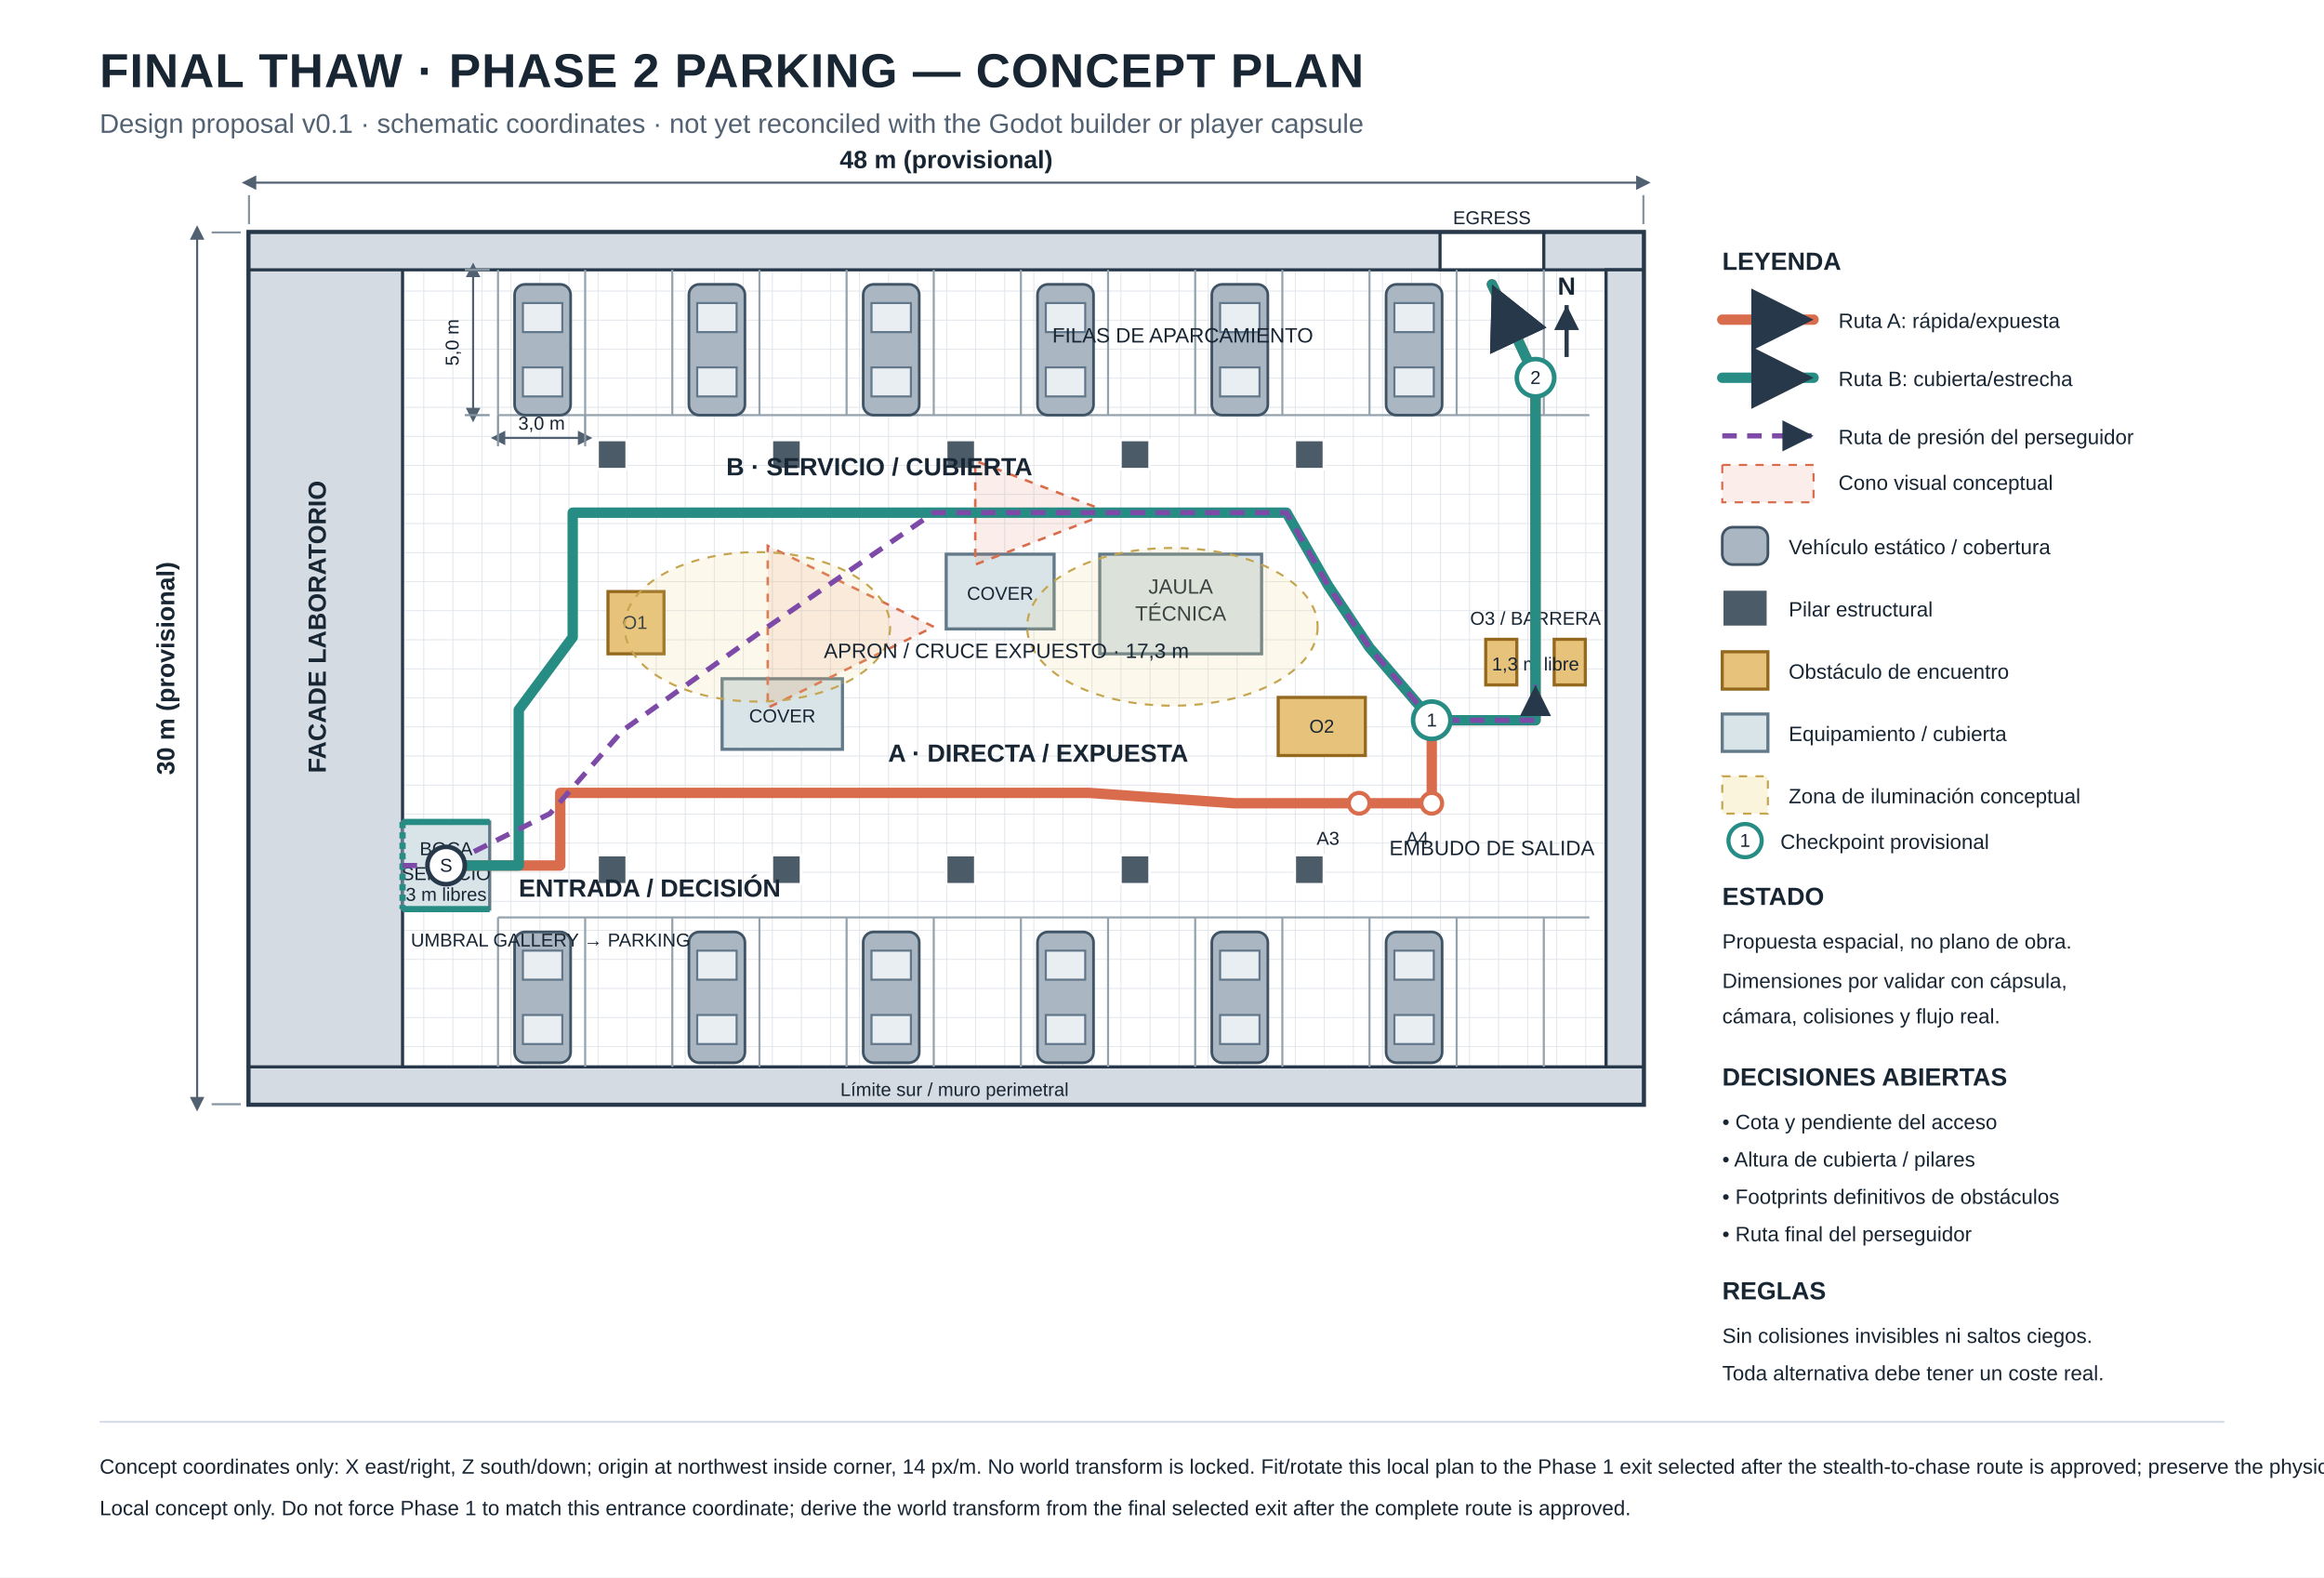
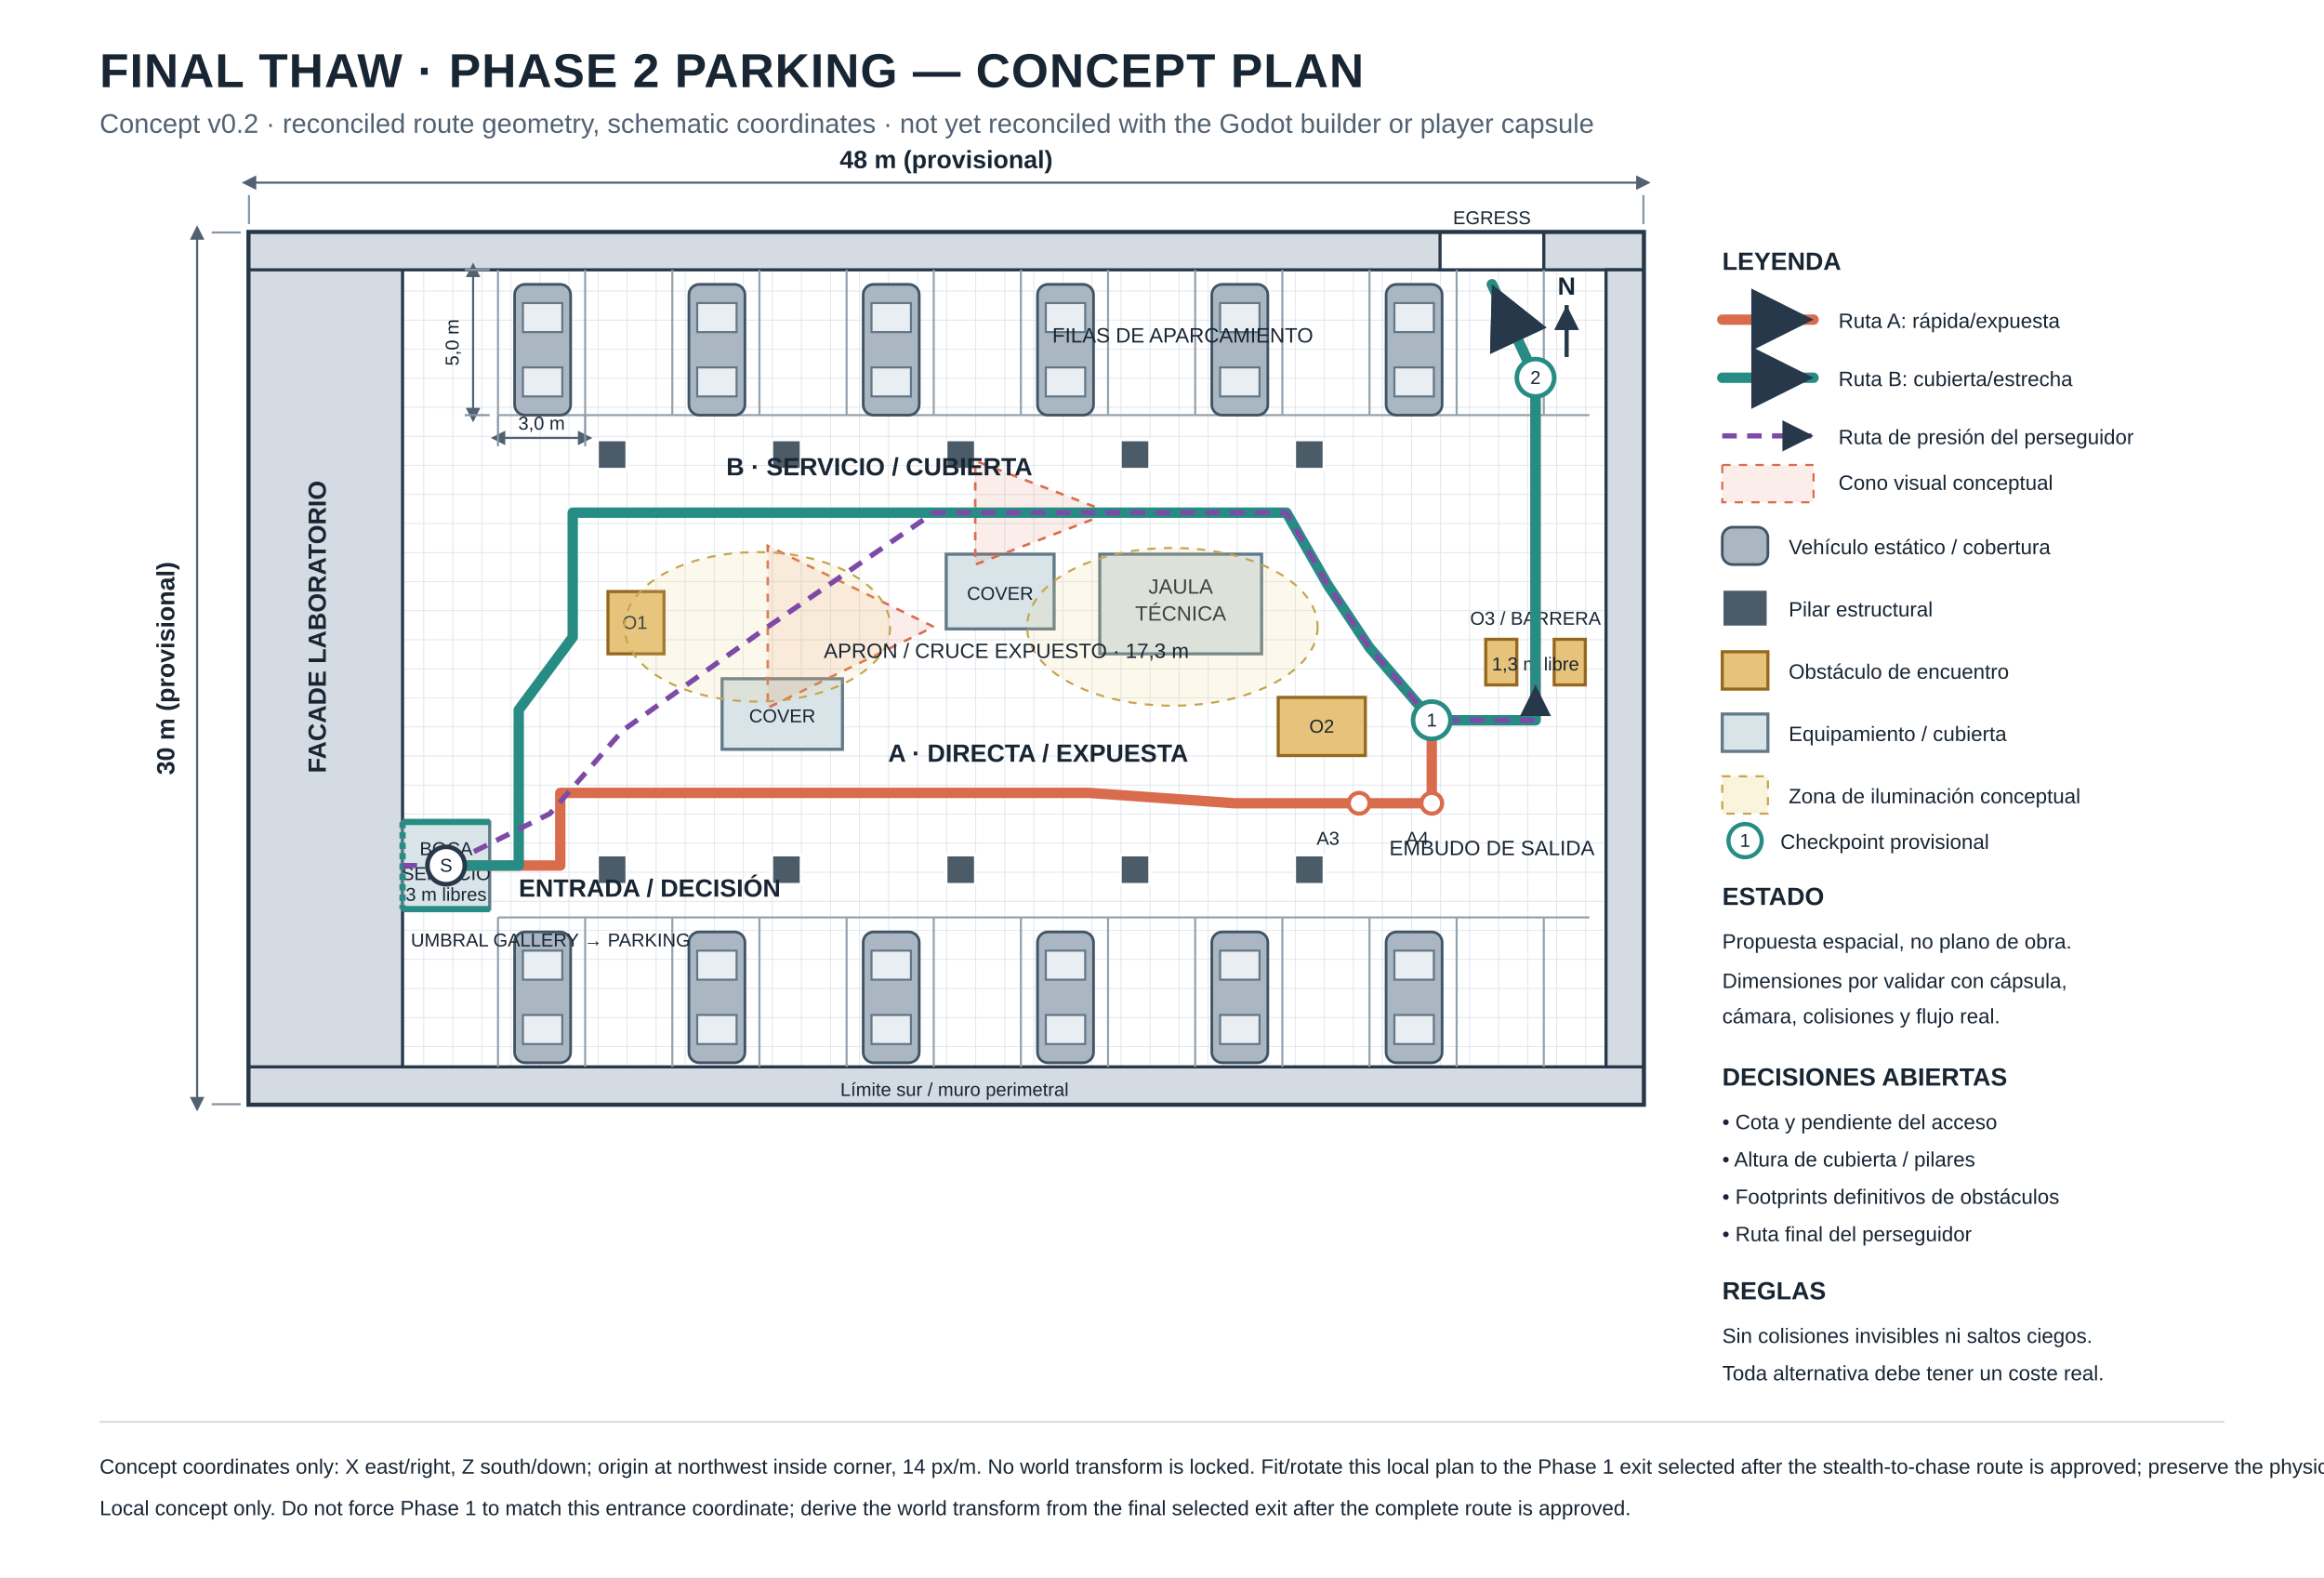
<svg xmlns="http://www.w3.org/2000/svg" width="1120" height="760" viewBox="0 0 1120 760">
  <defs>
    <pattern id="grid" width="14" height="14" patternUnits="userSpaceOnUse">
      <path d="M14 0H0V14" fill="none" stroke="#dce2e8" stroke-width="0.7" />
    </pattern>
    <marker id="arrow" markerWidth="8" markerHeight="8" refX="6" refY="3" orient="auto">
      <path d="M0,0 L6,3 L0,6 Z" fill="#263849" />
    </marker>
    <marker id="dim" markerWidth="7" markerHeight="7" refX="3.5" refY="3.5" orient="auto-start-reverse">
      <path d="M0,0 L7,3.5 L0,7 Z" fill="#526171" />
    </marker>
    <style>
      text{font-family:Arial,Helvetica,sans-serif;fill:#182533}
      .title{font-size:23px;font-weight:700;letter-spacing:.5px}
      .subtitle{font-size:13px;fill:#536273}
      .label{font-size:12px;font-weight:600}
      .small{font-size:10px}
      .tiny{font-size:9px}
      .boundary{fill:#f5f6f7;stroke:#263849;stroke-width:3}
      .wall{fill:#d4dbe2;stroke:#263849;stroke-width:1.5}
      .service{fill:#d9e4e9;stroke:#617988;stroke-width:1.5}
      .car{fill:#aab7c2;stroke:#405465;stroke-width:1.3;rx:5}
      .carGlass{fill:#e8eef2;stroke:#627789;stroke-width:1}
      .column{fill:#4b5b68;stroke:#fff;stroke-width:1.2}
      .obstacle{fill:#e7c27a;stroke:#94691e;stroke-width:1.5}
      .routeA{fill:none;stroke:#d96c4c;stroke-width:5;stroke-linecap:round;stroke-linejoin:round;marker-end:url(#arrow)}
      .routeB{fill:none;stroke:#278c83;stroke-width:5;stroke-linecap:round;stroke-linejoin:round;marker-end:url(#arrow)}
      .threat{fill:none;stroke:#7d4aa8;stroke-width:2.5;stroke-dasharray:7 5;marker-end:url(#arrow)}
      .dimline{stroke:#526171;stroke-width:1;marker-start:url(#dim);marker-end:url(#dim)}
      .thin{stroke:#8795a3;stroke-width:1;fill:none}
    </style>
  </defs>
  <rect width="1120" height="760" fill="#ffffff" />
  <text x="48" y="42" class="title">FINAL THAW · PHASE 2 PARKING — CONCEPT PLAN</text>
-   <text x="48" y="64" class="subtitle">Design proposal v0.1 · schematic coordinates · not yet reconciled with the Godot builder or player capsule</text>
+   <text x="48" y="64" class="subtitle">Concept v0.2 · reconciled route geometry, schematic coordinates · not yet reconciled with the Godot builder or player capsule</text>
  <g transform="translate(120 112)">
    <rect x="0" y="0" width="672" height="420" fill="url(#grid)" stroke="#263849" stroke-width="2.5" />
    <line x1="0" y1="-24" x2="672" y2="-24" class="dimline" />
    <line x1="0" y1="-18" x2="0" y2="-4" class="thin" />
    <line x1="672" y1="-18" x2="672" y2="-4" class="thin" />
    <text x="336" y="-31" class="label" text-anchor="middle">48 m (provisional)</text>
    <line x1="-25" y1="0" x2="-25" y2="420" class="dimline" />
    <line x1="-18" y1="0" x2="-4" y2="0" class="thin" />
    <line x1="-18" y1="420" x2="-4" y2="420" class="thin" />
    <text x="-36" y="210" class="label" text-anchor="middle" transform="rotate(-90 -36 210)">30 m (provisional)</text>
    <rect x="0" y="0" width="74" height="420" class="wall" />
    <text x="37" y="190" class="label" text-anchor="middle" transform="rotate(-90 37 190)">FACADE LABORATORIO</text>
    <rect x="74" y="284" width="42" height="42" class="service" />
    <text x="95" y="300" class="tiny" text-anchor="middle">BOCA</text>
    <text x="95" y="312" class="tiny" text-anchor="middle">SERVICIO</text>
    <path d="M74 284 H116 M74 326 H116" stroke="#278c83" stroke-width="3" />
    <path d="M74 284 V326" stroke="#278c83" stroke-width="3" stroke-dasharray="3 2" />
    <text x="95" y="322" class="tiny" text-anchor="middle">3 m libres</text>
    <rect x="0" y="0" width="672" height="18" class="wall" />
    <rect x="574" y="0" width="50" height="18" fill="#ffffff" stroke="#263849" stroke-width="1.5" />
    <text x="599" y="-4" class="tiny" text-anchor="middle">EGRESS</text>
    <rect x="654" y="18" width="18" height="402" class="wall" />
    <rect x="0" y="402" width="672" height="18" class="wall" />
    <g stroke="#94a2ad" stroke-width="1" fill="none">
      <path d="M120 18V88 M162 18V88 M204 18V88 M246 18V88 M288 18V88 M330 18V88 M372 18V88 M414 18V88 M456 18V88 M498 18V88 M540 18V88 M582 18V88 M624 18V88" />
      <path d="M120 88H646" />
      <path d="M120 330V402 M162 330V402 M204 330V402 M246 330V402 M288 330V402 M330 330V402 M372 330V402 M414 330V402 M456 330V402 M498 330V402 M540 330V402 M582 330V402 M624 330V402" />
      <path d="M120 330H646" />
    </g>
    <line x1="120" y1="99" x2="162" y2="99" class="dimline" />
    <line x1="120" y1="88" x2="120" y2="103" class="thin" />
    <line x1="162" y1="88" x2="162" y2="103" class="thin" />
    <text x="141" y="95" class="tiny" text-anchor="middle">3,0 m</text>
    <line x1="108" y1="18" x2="108" y2="88" class="dimline" />
    <line x1="104" y1="18" x2="116" y2="18" class="thin" />
    <line x1="104" y1="88" x2="116" y2="88" class="thin" />
    <text x="101" y="53" class="tiny" text-anchor="middle" transform="rotate(-90 101 53)">5,0 m</text>
    <g>
      <g transform="translate(128 25)">
        <rect class="car" width="27" height="63" />
        <rect class="carGlass" x="4" y="9" width="19" height="14" />
        <rect class="carGlass" x="4" y="40" width="19" height="14" />
      </g>
      <g transform="translate(212 25)">
        <rect class="car" width="27" height="63" />
        <rect class="carGlass" x="4" y="9" width="19" height="14" />
        <rect class="carGlass" x="4" y="40" width="19" height="14" />
      </g>
      <g transform="translate(296 25)">
        <rect class="car" width="27" height="63" />
        <rect class="carGlass" x="4" y="9" width="19" height="14" />
        <rect class="carGlass" x="4" y="40" width="19" height="14" />
      </g>
      <g transform="translate(380 25)">
        <rect class="car" width="27" height="63" />
        <rect class="carGlass" x="4" y="9" width="19" height="14" />
        <rect class="carGlass" x="4" y="40" width="19" height="14" />
      </g>
      <g transform="translate(464 25)">
        <rect class="car" width="27" height="63" />
        <rect class="carGlass" x="4" y="9" width="19" height="14" />
        <rect class="carGlass" x="4" y="40" width="19" height="14" />
      </g>
      <g transform="translate(548 25)">
        <rect class="car" width="27" height="63" />
        <rect class="carGlass" x="4" y="9" width="19" height="14" />
        <rect class="carGlass" x="4" y="40" width="19" height="14" />
      </g>
      <g transform="translate(128 337)">
        <rect class="car" width="27" height="63" />
        <rect class="carGlass" x="4" y="9" width="19" height="14" />
        <rect class="carGlass" x="4" y="40" width="19" height="14" />
      </g>
      <g transform="translate(212 337)">
        <rect class="car" width="27" height="63" />
        <rect class="carGlass" x="4" y="9" width="19" height="14" />
        <rect class="carGlass" x="4" y="40" width="19" height="14" />
      </g>
      <g transform="translate(296 337)">
        <rect class="car" width="27" height="63" />
        <rect class="carGlass" x="4" y="9" width="19" height="14" />
        <rect class="carGlass" x="4" y="40" width="19" height="14" />
      </g>
      <g transform="translate(380 337)">
        <rect class="car" width="27" height="63" />
        <rect class="carGlass" x="4" y="9" width="19" height="14" />
        <rect class="carGlass" x="4" y="40" width="19" height="14" />
      </g>
      <g transform="translate(464 337)">
        <rect class="car" width="27" height="63" />
        <rect class="carGlass" x="4" y="9" width="19" height="14" />
        <rect class="carGlass" x="4" y="40" width="19" height="14" />
      </g>
      <g transform="translate(548 337)">
        <rect class="car" width="27" height="63" />
        <rect class="carGlass" x="4" y="9" width="19" height="14" />
        <rect class="carGlass" x="4" y="40" width="19" height="14" />
      </g>
    </g>
    <g>
      <rect x="168" y="100" width="14" height="14" class="column" />
      <rect x="252" y="100" width="14" height="14" class="column" />
      <rect x="336" y="100" width="14" height="14" class="column" />
      <rect x="420" y="100" width="14" height="14" class="column" />
      <rect x="504" y="100" width="14" height="14" class="column" />
      <rect x="168" y="300" width="14" height="14" class="column" />
      <rect x="252" y="300" width="14" height="14" class="column" />
      <rect x="336" y="300" width="14" height="14" class="column" />
      <rect x="420" y="300" width="14" height="14" class="column" />
      <rect x="504" y="300" width="14" height="14" class="column" />
    </g>
    <rect x="410" y="155" width="78" height="48" class="service" />
    <text x="449" y="174" class="small" text-anchor="middle">JAULA</text>
    <text x="449" y="187" class="small" text-anchor="middle">TÉCNICA</text>
    <rect x="596" y="196" width="15" height="22" class="obstacle" />
    <rect x="629" y="196" width="15" height="22" class="obstacle" />
    <text x="620" y="189" class="tiny" text-anchor="middle">O3 / BARRERA</text>
    <text x="620" y="211" class="tiny" text-anchor="middle">1,3 m libre</text>
    <rect x="496" y="224" width="42" height="28" class="obstacle" />
    <text x="517" y="241" class="tiny" text-anchor="middle">O2</text>
    <rect x="228" y="215" width="58" height="34" class="service" />
    <text x="257" y="236" class="tiny" text-anchor="middle">COVER</text>
    <rect x="336" y="155" width="52" height="36" class="service" />
    <text x="362" y="177" class="tiny" text-anchor="middle">COVER</text>
    <rect x="173" y="173" width="27" height="30" class="obstacle" />
    <text x="186" y="191" class="tiny" text-anchor="middle">O1</text>
    <path d="M330 190 L250 151 L250 229 Z" fill="#d96c4c" fill-opacity=".12" stroke="#d96c4c" stroke-width="1.2" stroke-dasharray="4 4" />
    <path d="M415 135 L350 110 L350 160 Z" fill="#d96c4c" fill-opacity=".12" stroke="#d96c4c" stroke-width="1.2" stroke-dasharray="4 4" />
    <ellipse cx="245" cy="190" rx="64" ry="36" fill="#f0d88b" fill-opacity=".17" stroke="#c5a54f" stroke-width="1" stroke-dasharray="4 4" />
    <ellipse cx="445" cy="190" rx="70" ry="38" fill="#f0d88b" fill-opacity=".17" stroke="#c5a54f" stroke-width="1" stroke-dasharray="4 4" />
    <path d="M95 305 L130 305 L150 305 L150 270 L200 270 L270 270 L320 270 L405 270 L475 275 L535 275 L570 275 L570 235 L620 235 L620 218 L620 70 L599 25" class="routeA" />
    <path d="M95 305 L130 305 L130 230 L156 195 L156 135 L220 135 L290 135 L362 135 L415 135 L500 135 L520 170 L540 200 L570 235 L620 235 L620 218 L620 70 L599 25" class="routeB" />
    <path d="M74 305 L95 305 L145 280 L180 240 L250 190 L330 135 L415 135 L500 135 L520 170 L540 200 L570 235 L620 235 L620 218" class="threat" />
    <circle cx="535" cy="275" r="5" fill="#ffffff" stroke="#d96c4c" stroke-width="2" />
    <text x="520" y="295" class="tiny" text-anchor="middle">A3</text>
    <circle cx="570" cy="275" r="5" fill="#ffffff" stroke="#d96c4c" stroke-width="2" />
    <text x="563" y="295" class="tiny" text-anchor="middle">A4</text>
    <circle cx="95" cy="305" r="9" fill="#ffffff" stroke="#263849" stroke-width="2.2" />
    <text x="95" y="308" class="tiny" text-anchor="middle">S</text>
    <circle cx="570" cy="235" r="9" fill="#ffffff" stroke="#278c83" stroke-width="2.2" />
    <text x="570" y="238" class="tiny" text-anchor="middle">1</text>
    <circle cx="620" cy="70" r="9" fill="#ffffff" stroke="#278c83" stroke-width="2.2" />
    <text x="620" y="73" class="tiny" text-anchor="middle">2</text>
    <text x="78" y="344" class="tiny">UMBRAL GALLERY → PARKING</text>
    <text x="130" y="320" class="label">ENTRADA / DECISIÓN</text>
    <text x="308" y="255" class="label" fill="#b94e30">A · DIRECTA / EXPUESTA</text>
    <text x="230" y="117" class="label" fill="#1b746d">B · SERVICIO / CUBIERTA</text>
    <text x="365" y="205" class="small" text-anchor="middle">APRON / CRUCE EXPUESTO · 17,3 m</text>
    <text x="599" y="300" class="small" text-anchor="middle">EMBUDO DE SALIDA</text>
    <text x="450" y="53" class="small" text-anchor="middle">FILAS DE APARCAMIENTO</text>
    <text x="340" y="416" class="tiny" text-anchor="middle">Límite sur / muro perimetral</text>
    <path d="M635 60 L635 35" stroke="#263849" stroke-width="2" marker-end="url(#arrow)" />
    <text x="635" y="30" class="label" text-anchor="middle">N</text>
  </g>
  <g transform="translate(830 130)">
    <text x="0" y="0" class="label">LEYENDA</text>
    <line x1="0" y1="24" x2="44" y2="24" class="routeA" />
    <text x="56" y="28" class="small">Ruta A: rápida/expuesta</text>
    <line x1="0" y1="52" x2="44" y2="52" class="routeB" />
    <text x="56" y="56" class="small">Ruta B: cubierta/estrecha</text>
    <line x1="0" y1="80" x2="44" y2="80" class="threat" />
    <text x="56" y="84" class="small">Ruta de presión del perseguidor</text>
    <rect x="0" y="94" width="44" height="18" fill="#d96c4c" fill-opacity=".12" stroke="#d96c4c" stroke-dasharray="4 4" />
    <text x="56" y="106" class="small">Cono visual conceptual</text>
    <rect x="0" y="124" width="22" height="18" class="car" />
    <text x="32" y="137" class="small">Vehículo estático / cobertura</text>
    <rect x="0" y="154" width="22" height="18" class="column" />
    <text x="32" y="167" class="small">Pilar estructural</text>
    <rect x="0" y="184" width="22" height="18" class="obstacle" />
    <text x="32" y="197" class="small">Obstáculo de encuentro</text>
    <rect x="0" y="214" width="22" height="18" class="service" />
    <text x="32" y="227" class="small">Equipamiento / cubierta</text>
    <rect x="0" y="244" width="22" height="18" fill="#f0d88b" fill-opacity=".3" stroke="#c5a54f" stroke-dasharray="4 4" />
    <text x="32" y="257" class="small">Zona de iluminación conceptual</text>
    <circle cx="11" cy="275" r="8" fill="#fff" stroke="#278c83" stroke-width="2" />
    <text x="11" y="278" class="tiny" text-anchor="middle">1</text>
    <text x="28" y="279" class="small">Checkpoint provisional</text>
    <text x="0" y="306" class="label">ESTADO</text>
    <text x="0" y="327" class="small">Propuesta espacial, no plano de obra.</text>
    <text x="0" y="346" class="small">Dimensiones por validar con cápsula,</text>
    <text x="0" y="363" class="small">cámara, colisiones y flujo real.</text>
    <text x="0" y="393" class="label">DECISIONES ABIERTAS</text>
    <text x="0" y="414" class="small">• Cota y pendiente del acceso</text>
    <text x="0" y="432" class="small">• Altura de cubierta / pilares</text>
    <text x="0" y="450" class="small">• Footprints definitivos de obstáculos</text>
    <text x="0" y="468" class="small">• Ruta final del perseguidor</text>
    <text x="0" y="496" class="label">REGLAS</text>
    <text x="0" y="517" class="small">Sin colisiones invisibles ni saltos ciegos.</text>
    <text x="0" y="535" class="small">Toda alternativa debe tener un coste real.</text>
  </g>
  <line x1="48" y1="685" x2="1072" y2="685" stroke="#d6dde4" />
  <text x="48" y="710" class="small">Concept coordinates only: X east/right, Z south/down; origin at northwest inside corner, 14 px/m. No world transform is locked. Fit/rotate this local plan to the Phase 1 exit selected after the stealth-to-chase route is approved; preserve the physical threshold, width, orientation and elevation.</text>
  <text x="48" y="730" class="small">Local concept only. Do not force Phase 1 to match this entrance coordinate; derive the world transform from the final selected exit after the complete route is approved.</text>
</svg>
